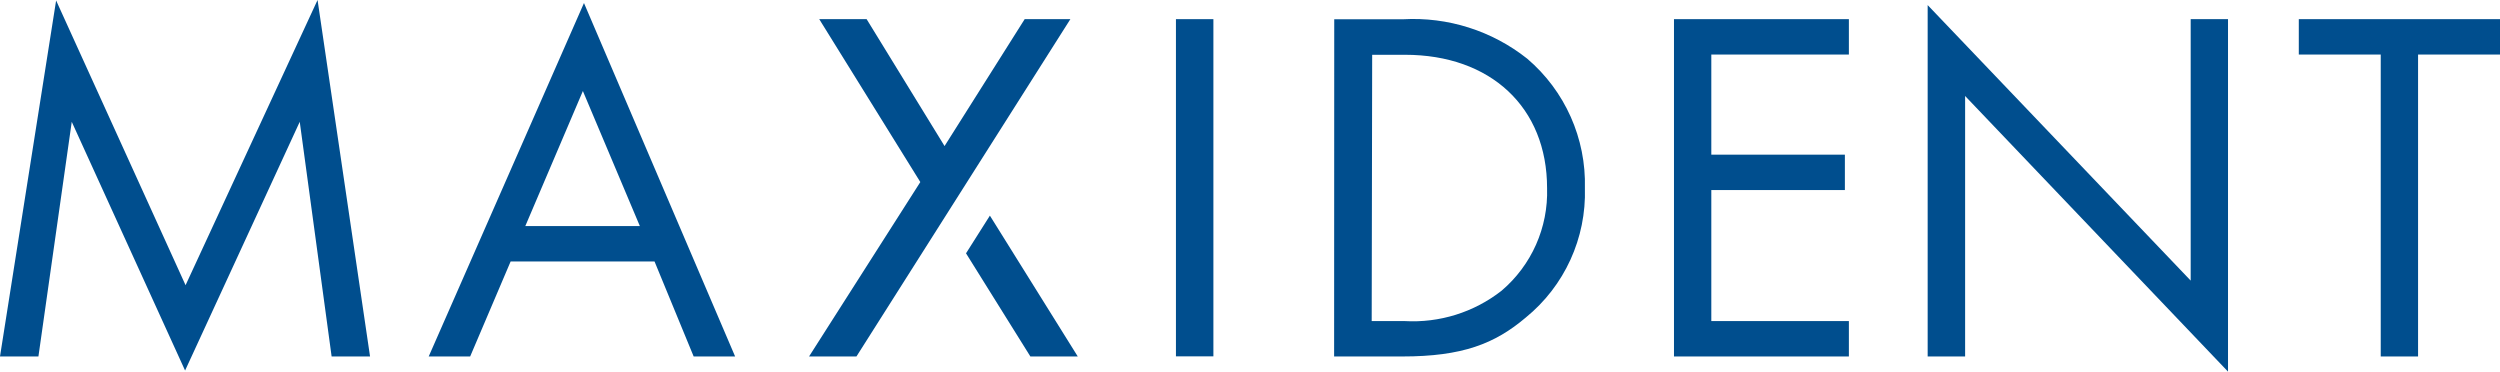
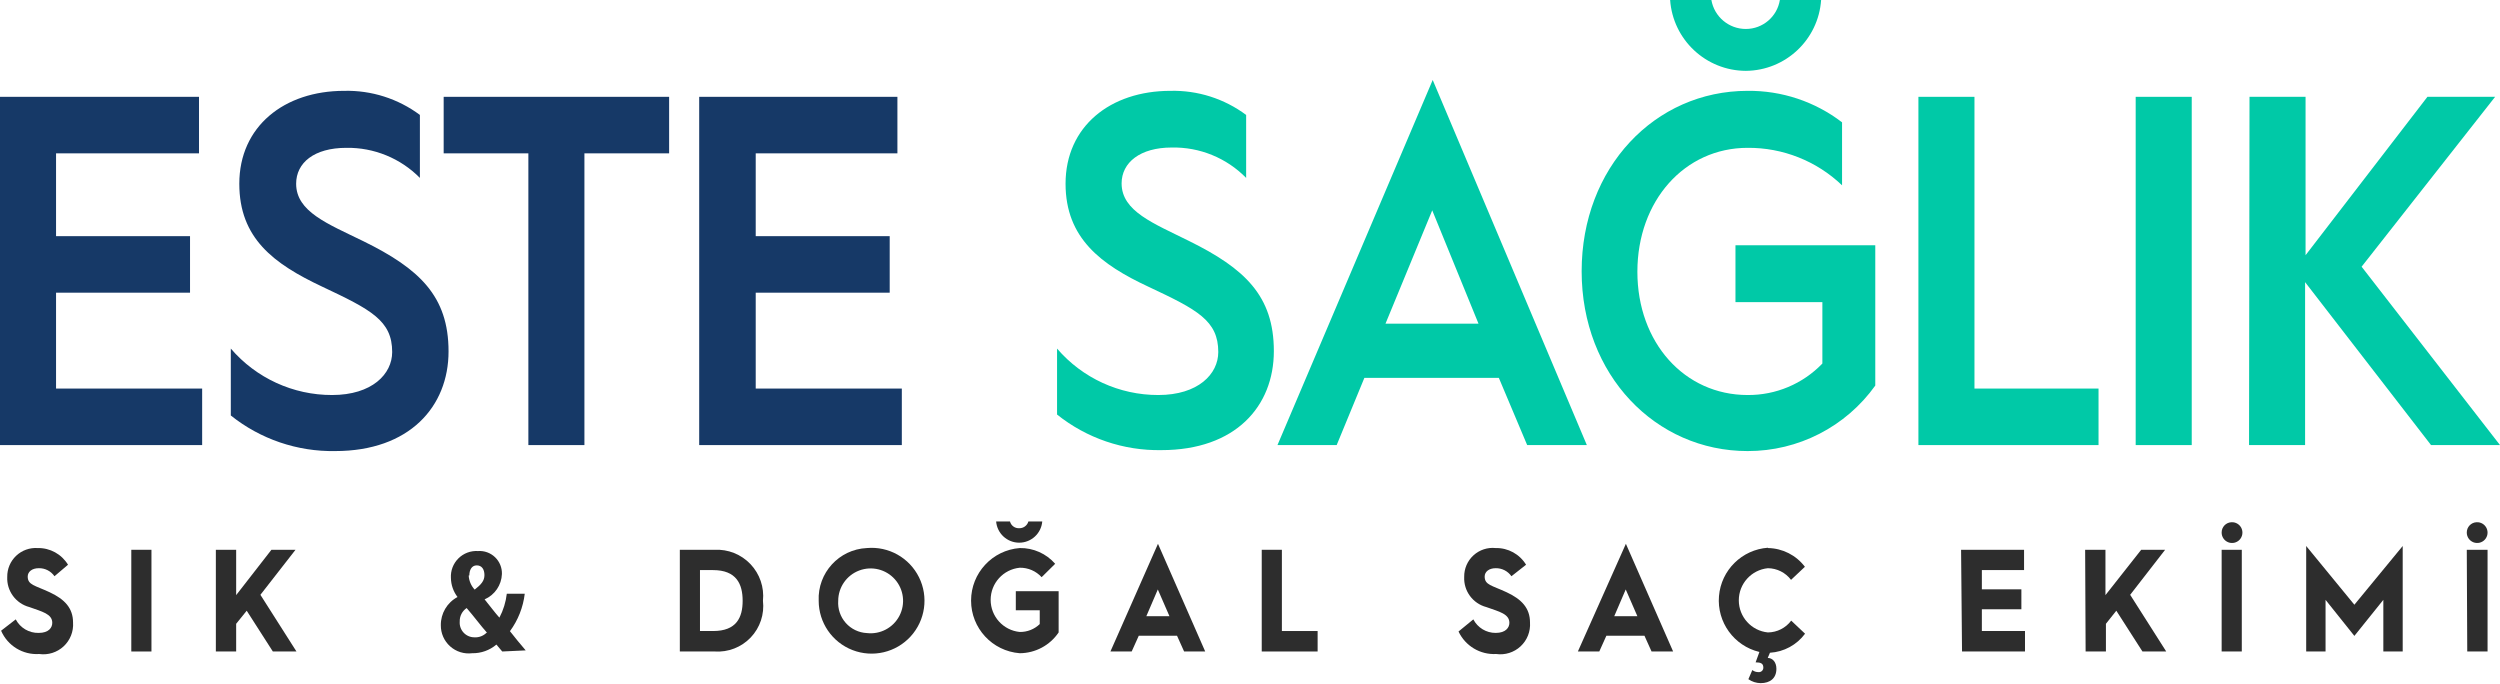
- <svg xmlns="http://www.w3.org/2000/svg" viewBox="0 0 206.26 30.66">
+ <svg xmlns="http://www.w3.org/2000/svg" viewBox="0 0 158.79 43.41">
  <defs>
-     <style>.cls-1{fill:#004e8e;}</style>
+     <style>.cls-1{fill:#163967;}.cls-2{fill:#00c9a7;}.cls-3{fill:#2d2d2d;}</style>
  </defs>
  <g id="katman_2" data-name="katman 2">
-     <g id="logo">
-       <polygon class="cls-1" points="0 29.41 4.63 0.04 15.31 23.53 26.2 0 30.53 29.41 27.36 29.41 24.73 10.05 15.27 30.57 5.92 10.05 3.17 29.41 0 29.41" />
-       <path class="cls-1" d="M54,21.57H42.13l-3.34,7.84H35.37L48.18.25,60.65,29.41H57.23Zm-1.21-2.92L48.09,7.51,43.34,18.65Z" />
-       <rect class="cls-1" x="97.02" y="1.58" width="3.09" height="27.82" />
-       <path class="cls-1" d="M110.08,1.59h5.67A15.12,15.12,0,0,1,126,4.84a13.55,13.55,0,0,1,4.76,10.68,13.25,13.25,0,0,1-4.88,10.68c-2.55,2.16-5.22,3.21-10.18,3.21h-5.63Zm3.09,24.9h2.71a11.88,11.88,0,0,0,8-2.5,10.66,10.66,0,0,0,3.76-8.47c0-6.68-4.67-11-11.72-11h-2.71Z" />
-       <polygon class="cls-1" points="152.54 4.5 141.19 4.5 141.19 12.76 152.21 12.76 152.21 15.68 141.19 15.68 141.19 26.49 152.54 26.49 152.54 29.41 138.11 29.41 138.11 1.58 152.54 1.58 152.54 4.5" />
-       <polygon class="cls-1" points="159.04 29.41 159.04 0.42 180.74 23.15 180.74 1.58 183.82 1.58 183.82 30.66 162.13 7.92 162.13 29.41 159.04 29.41" />
-       <polygon class="cls-1" points="199.5 4.5 199.5 29.41 196.42 29.41 196.42 4.5 189.66 4.5 189.66 1.58 206.26 1.58 206.26 4.5 199.5 4.5" />
-       <polygon class="cls-1" points="70.66 29.41 88.31 1.58 84.54 1.58 77.93 12.05 71.5 1.58 67.59 1.58 75.93 15.02 66.75 29.41 70.66 29.41" />
-       <polygon class="cls-1" points="79.7 20.9 85.01 29.41 88.92 29.41 81.67 17.79 79.7 20.9" />
+     <g id="katman_1-2" data-name="katman 1">
+       <path class="cls-1" d="M0,6.15H12.64V9.74H3.56V15h8.51v3.59H3.56v6.09h9.28v3.59H0Z" />
+       <path class="cls-1" d="M14.66,22.14a8.45,8.45,0,0,0,6.43,2.95c2.54,0,3.82-1.33,3.82-2.73,0-2-1.34-2.69-4.44-4.15s-5.27-3.08-5.27-6.54c0-3.64,2.85-5.9,6.66-5.9A7.74,7.74,0,0,1,26.67,7.3v4A6.42,6.42,0,0,0,22,9.39c-2.05,0-3.19.95-3.19,2.28,0,1.78,2,2.54,4.27,3.65,3.56,1.75,5.41,3.49,5.41,7S26,28.65,21.29,28.65a10.33,10.33,0,0,1-6.63-2.26Z" />
+       <path class="cls-1" d="M33.56,9.74H28.18V6.15H42.5V9.74H37.12V28.27H33.56Z" />
+       <path class="cls-1" d="M44.41,6.15H57V9.74H48V15h8.51v3.59H48v6.09h9.28v3.59H44.41Z" />
+       <path class="cls-2" d="M67.14,22.14a8.45,8.45,0,0,0,6.43,2.95c2.53,0,3.81-1.33,3.81-2.73,0-2-1.33-2.69-4.44-4.15-3-1.4-5.26-3.08-5.26-6.54,0-3.64,2.84-5.9,6.66-5.9A7.74,7.74,0,0,1,79.15,7.3v4a6.43,6.43,0,0,0-4.73-1.93c-2,0-3.18.95-3.18,2.28,0,1.78,2.05,2.54,4.27,3.65,3.55,1.75,5.4,3.49,5.4,7s-2.44,6.29-7.14,6.29a10.31,10.31,0,0,1-6.63-2.26Z" />
+       <path class="cls-2" d="M91,5.08l9.79,23.19H97L95.2,24H86.66L84.9,28.27H81.14Zm2.91,15.48-2.94-7.2L88,20.56Z" />
+       <path class="cls-2" d="M111,5.77a9.69,9.69,0,0,1,6,2v4a8.58,8.58,0,0,0-6-2.38c-4,0-7,3.36-7,7.87s3,7.83,7,7.83a6.51,6.51,0,0,0,4.75-2v-3.9h-5.52V15.58h8.88v8.91A9.94,9.94,0,0,1,111,28.65c-5.84,0-10.54-4.83-10.54-11.42S105.11,5.77,111,5.77ZM106.08,0h2.62a2.22,2.22,0,0,0,2.19,1.84A2.19,2.19,0,0,0,113.05,0h2.62a4.83,4.83,0,0,1-4.78,4.5A4.84,4.84,0,0,1,106.08,0Z" />
+       <path class="cls-2" d="M121.85,6.15h3.56V24.68h7.88v3.59H121.85Z" />
+       <path class="cls-2" d="M135.65,6.15h3.56V28.27h-3.56Z" />
+       <path class="cls-2" d="M142.88,6.15h3.56V16.21l7.74-10.06h4.3L150,16.94l8.79,11.33h-4.38l-8-10.35V28.27h-3.56Z" />
+       <path class="cls-3" d="M1,39.34a1.6,1.6,0,0,0,1.46.86c.64,0,.86-.34.86-.64,0-.57-.65-.71-1.45-1A1.89,1.89,0,0,1,.46,36.64a1.81,1.81,0,0,1,1.93-1.83,2.2,2.2,0,0,1,1.93,1.06l-.86.73a1.18,1.18,0,0,0-1-.51c-.43,0-.7.23-.7.53,0,.54.46.56,1.4,1s1.48,1,1.48,1.92a1.89,1.89,0,0,1-2.15,2A2.46,2.46,0,0,1,.07,40.06Z" />
+       <path class="cls-3" d="M8.34,34.92H9.62v6.46H8.34Z" />
+       <path class="cls-3" d="M13.71,34.92H15V37.8l2.24-2.88h1.53l-2.23,2.86,2.29,3.6h-1.5l-1.66-2.59-.67.83v1.76H13.71Z" />
+       <path class="cls-3" d="M31.9,41.38l-.37-.44a2.31,2.31,0,0,1-1.54.55A1.77,1.77,0,0,1,28,39.71a2,2,0,0,1,1.06-1.79v0a2.05,2.05,0,0,1-.42-1.21A1.62,1.62,0,0,1,30.36,35a1.42,1.42,0,0,1,1.52,1.46,1.83,1.83,0,0,1-1.1,1.61v0c.32.39.66.85.94,1.16a4.32,4.32,0,0,0,.47-1.52h1.14a5,5,0,0,1-.94,2.38c.32.4.64.81,1,1.22Zm-1-1.23c-.35-.39-.8-1-1.26-1.53a1,1,0,0,0-.44.86.93.93,0,0,0,.93,1A1,1,0,0,0,30.94,40.15Zm-1.13-3.6a1.42,1.42,0,0,0,.38.9c.41-.32.62-.56.62-.92s-.16-.62-.49-.62S29.81,36.22,29.81,36.55Z" />
+       <path class="cls-3" d="M43.18,34.92h2.2a2.94,2.94,0,0,1,3.08,3.24,2.89,2.89,0,0,1-3.07,3.22H43.18Zm2.12,5.16c1.47,0,1.87-.85,1.87-1.92s-.4-1.95-1.88-1.95h-.83v3.87Z" />
+       <path class="cls-3" d="M55.06,34.81A3.36,3.36,0,1,1,52,38.16,3.21,3.21,0,0,1,55.06,34.81Zm0,5.4a2.06,2.06,0,1,0-1.82-2.05A1.92,1.92,0,0,0,55.06,40.21Z" />
+       <path class="cls-3" d="M64.77,34.81a2.92,2.92,0,0,1,2.25,1l-.86.85a1.84,1.84,0,0,0-1.39-.6,2.05,2.05,0,0,0,0,4.08,1.79,1.79,0,0,0,1.27-.5v-.88H64.52V37.55h2.72v2.62a3,3,0,0,1-2.47,1.32,3.35,3.35,0,0,1,0-6.68Zm-1.5-1.69h.88a.57.57,0,0,0,.58.43.59.59,0,0,0,.59-.43h.88a1.47,1.47,0,0,1-2.93,0Z" />
+       <path class="cls-3" d="M73.55,34.54l3,6.84H75.21l-.45-1H72.33l-.45,1H70.53Zm.73,4.6-.74-1.7-.73,1.7Z" />
+       <path class="cls-3" d="M80.14,34.92h1.28v5.16h2.27v1.3H80.14Z" />
+       <path class="cls-3" d="M93.58,39.34A1.59,1.59,0,0,0,95,40.2c.64,0,.87-.34.87-.64,0-.57-.65-.71-1.46-1A1.89,1.89,0,0,1,93,36.64,1.81,1.81,0,0,1,95,34.81a2.2,2.2,0,0,1,1.93,1.06L96,36.6a1.19,1.19,0,0,0-1-.51c-.43,0-.7.23-.7.53,0,.54.46.56,1.4,1s1.48,1,1.48,1.92a1.89,1.89,0,0,1-2.15,2,2.49,2.49,0,0,1-2.39-1.43Z" />
+       <path class="cls-3" d="M103.27,34.54l3,6.84h-1.37l-.45-1h-2.42l-.45,1h-1.36Zm.73,4.6-.74-1.7-.73,1.7Z" />
+       <path class="cls-3" d="M112.29,34.81A3,3,0,0,1,114.64,36l-.88.83a1.87,1.87,0,0,0-1.47-.74,2.05,2.05,0,0,0,0,4.08,1.87,1.87,0,0,0,1.48-.75l.88.83a3,3,0,0,1-2.23,1.21l-.14.33c.3,0,.55.26.55.69,0,.6-.4.91-1,.91a1.39,1.39,0,0,1-.78-.25l.25-.58a.61.61,0,0,0,.39.13.28.28,0,0,0,.31-.29c0-.27-.18-.33-.49-.33l.24-.66a3.36,3.36,0,0,1,.55-6.62Z" />
+       <path class="cls-3" d="M124.56,34.92h4v1.29h-2.68v1.22h2.51V38.7h-2.51v1.38h2.74v1.3h-4Z" />
+       <path class="cls-3" d="M132.44,34.92h1.29V37.8L136,34.92h1.52l-2.22,2.86,2.29,3.6h-1.51l-1.66-2.59-.66.83v1.76h-1.29Z" />
+       <path class="cls-3" d="M141.11,34.92h1.28v6.46h-1.28Zm0-1.09a.65.65,0,0,1,.62-.66.66.66,0,1,1-.62.66Z" />
+       <path class="cls-3" d="M146.48,34.68l3.06,3.73,3.07-3.73v6.7h-1.23V38.1l-1.84,2.29-1.83-2.29v3.28h-1.23Z" />
+       <path class="cls-3" d="M156.68,34.92H158v6.46h-1.29Zm0-1.09a.65.65,0,0,1,.62-.66.66.66,0,1,1-.62.66Z" />
    </g>
  </g>
</svg>
